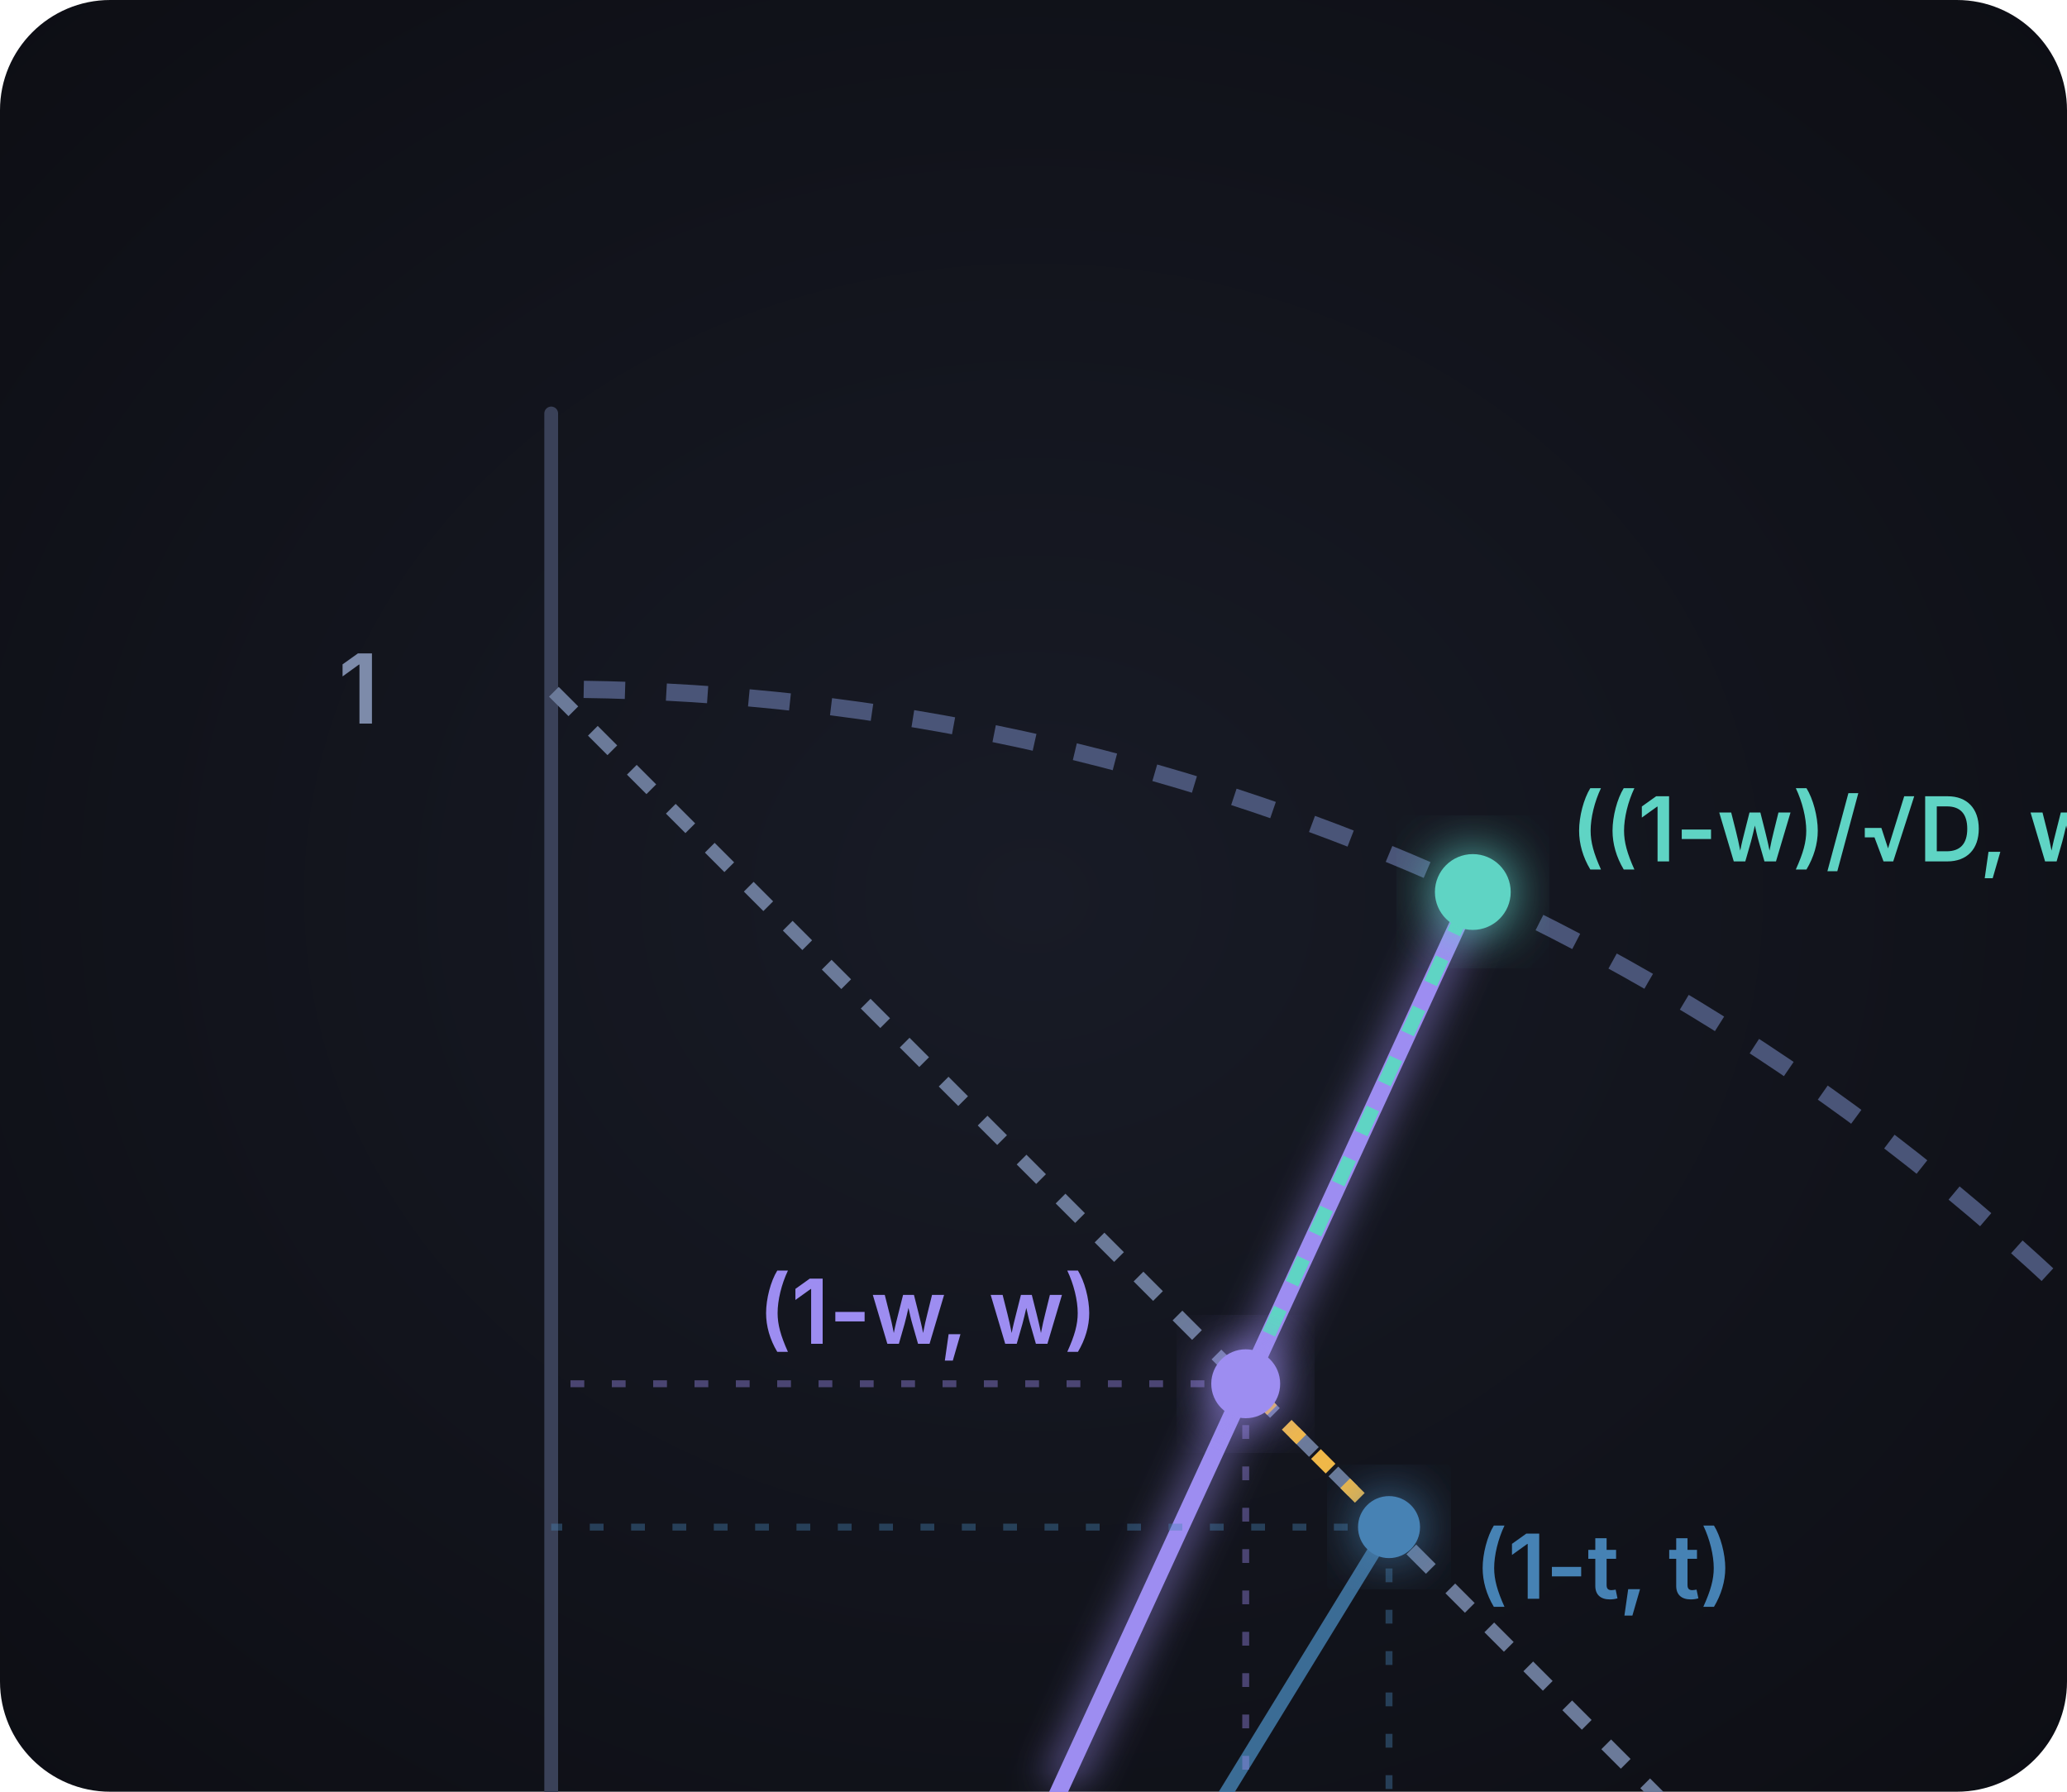
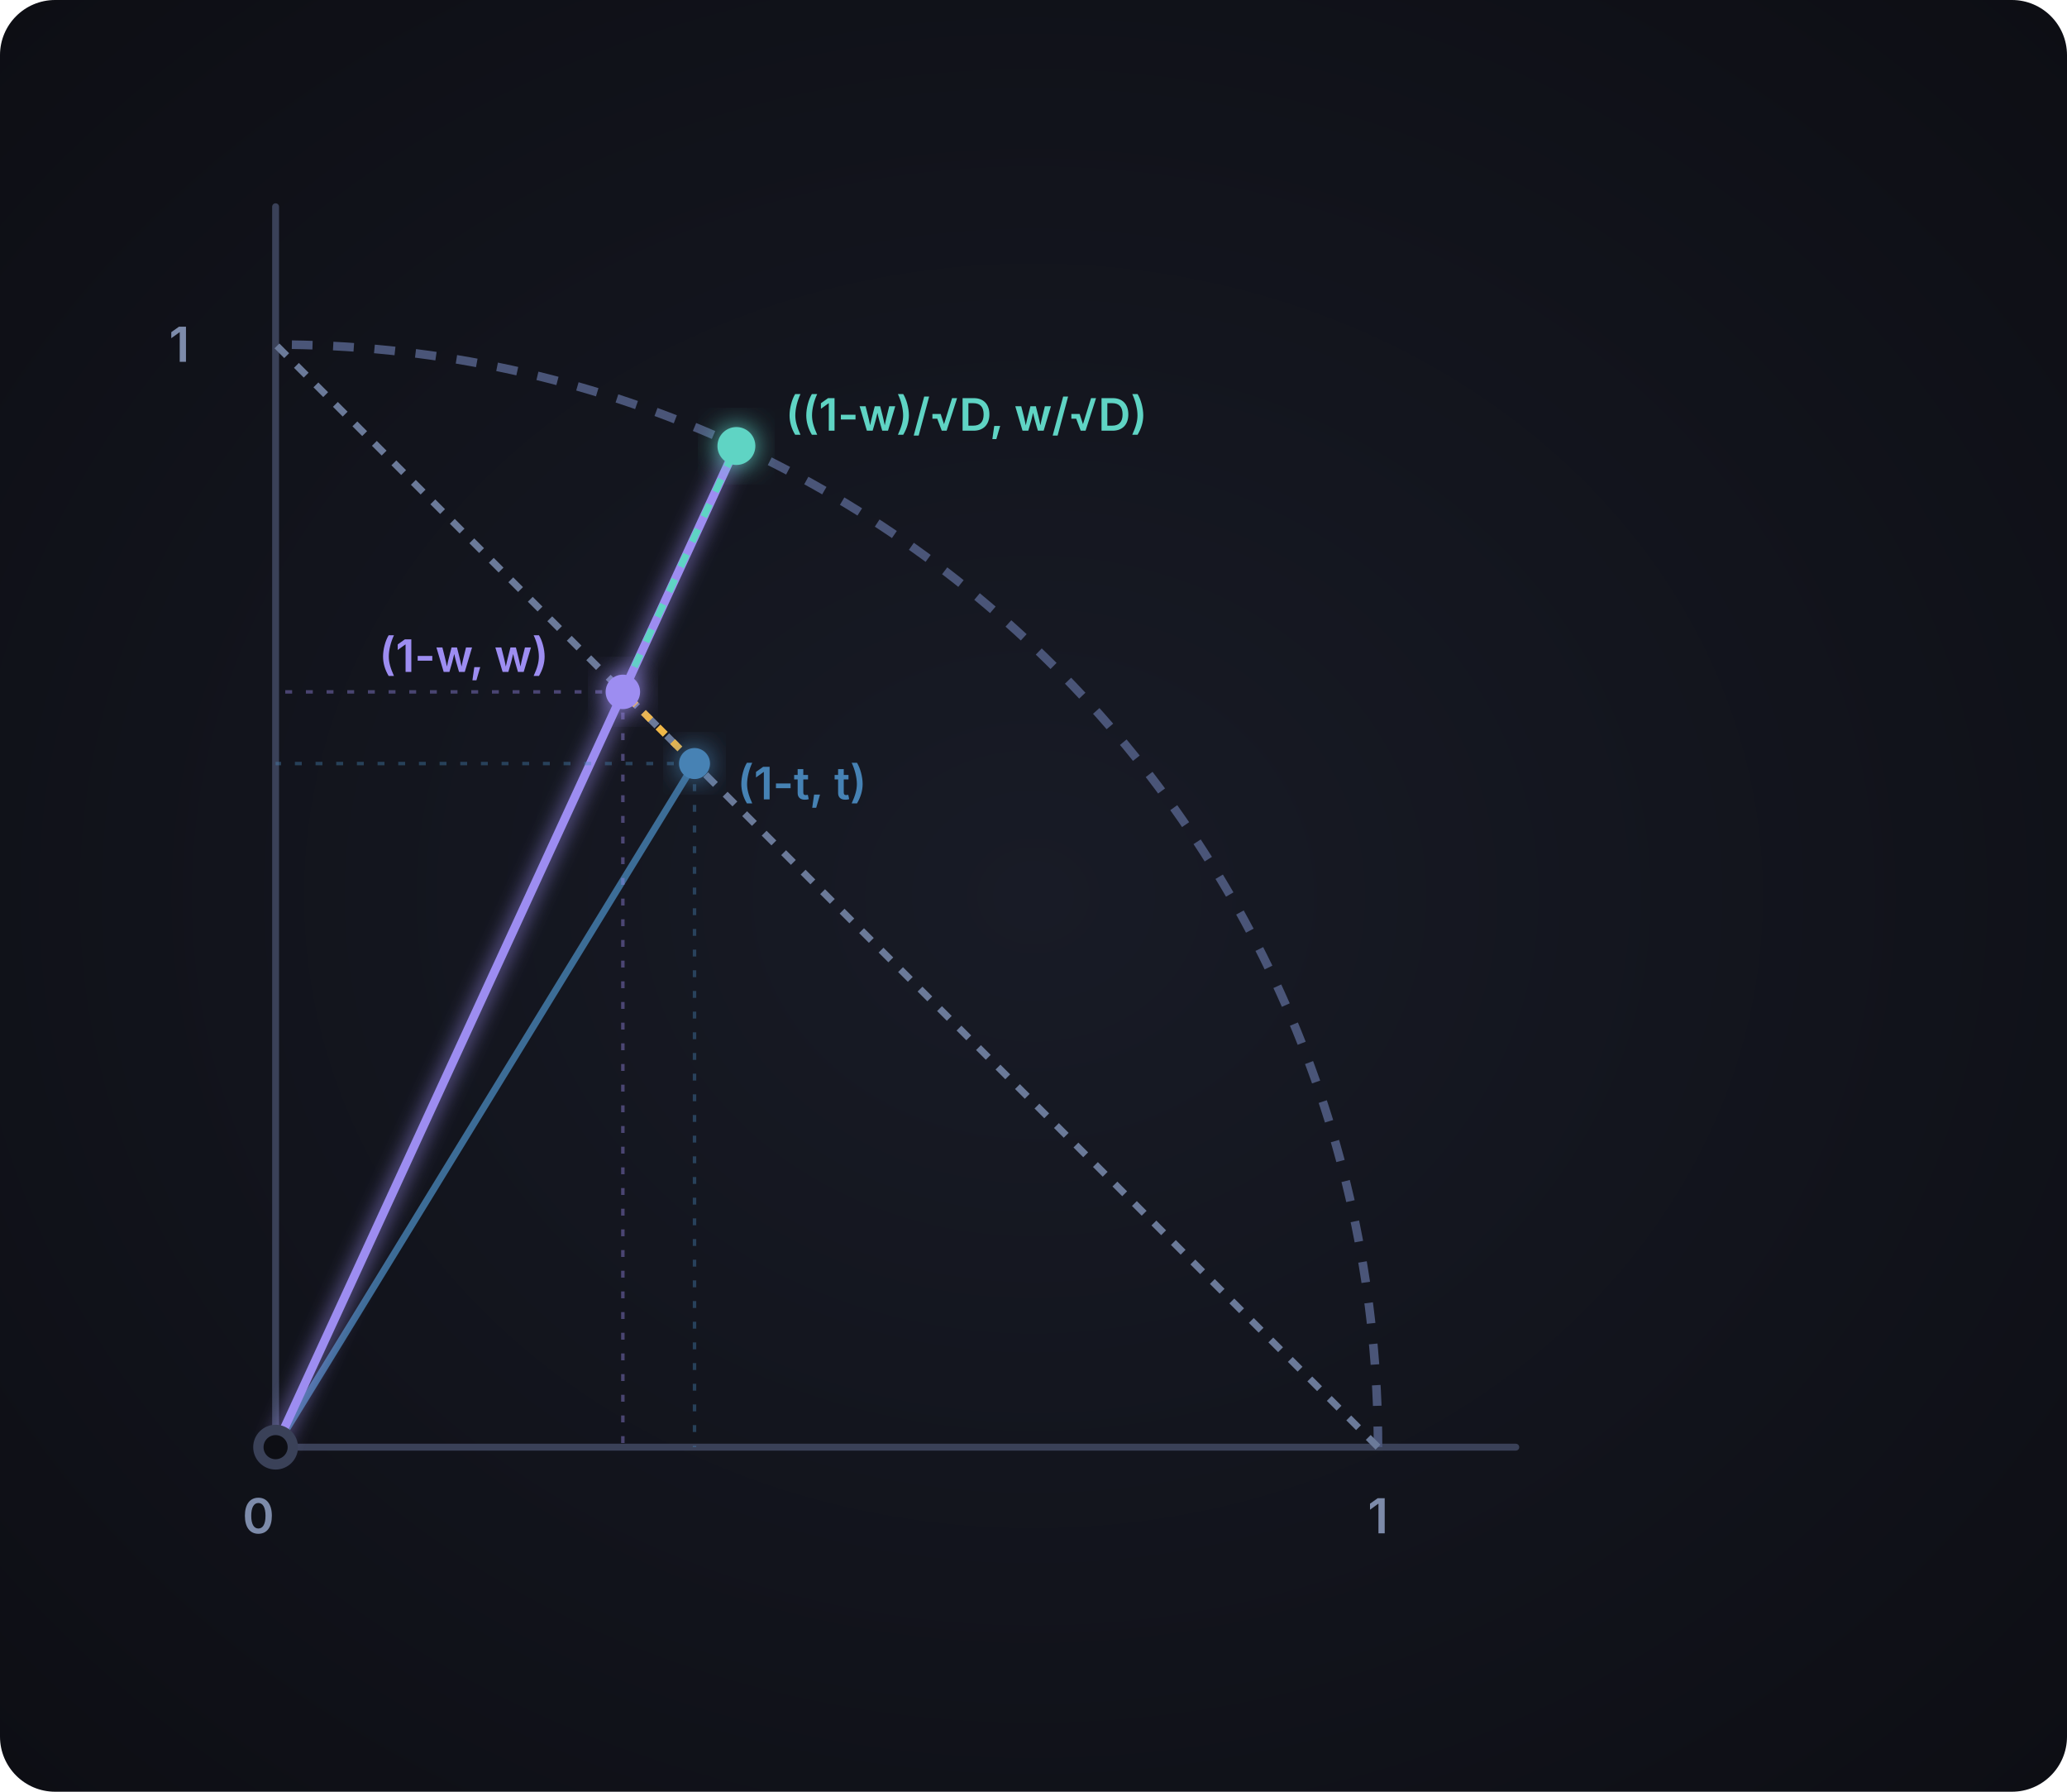
- <svg xmlns="http://www.w3.org/2000/svg" viewBox="0 0 300 260" width="100%" height="100%">
+ <svg xmlns="http://www.w3.org/2000/svg" viewBox="0 0 600 520" width="65%" height="65%">
  <defs>
    <radialGradient id="bgGrad" cx="50%" cy="50%" r="70%">
      <stop offset="0%" stop-color="#181B26" />
      <stop offset="100%" stop-color="#0D0E14" />
    </radialGradient>
    <filter id="glow" x="-20%" y="-20%" width="140%" height="140%">
      <feGaussianBlur stdDeviation="3" result="blur" />
      <feMerge>
        <feMergeNode in="blur" />
        <feMergeNode in="SourceGraphic" />
      </feMerge>
    </filter>
    <filter id="pointGlow" x="-50%" y="-50%" width="200%" height="200%">
      <feGaussianBlur stdDeviation="4" result="blur" />
      <feMerge>
        <feMergeNode in="blur" />
        <feMergeNode in="SourceGraphic" />
      </feMerge>
    </filter>
  </defs>
  <style>
    .axis { stroke: #3A4158; stroke-width: 2; stroke-linecap: round; }
    .grid-arc { fill: none; stroke: #2E354A; stroke-width: 1.5; }
    .unit-circle { fill: none; stroke: #4A5578; stroke-width: 2.5; stroke-dasharray: 6 6; }
    .diagonal-line { stroke: #6B7A99; stroke-width: 2; stroke-dasharray: 4 4; }

    .linear-ray { stroke: #4682B4; stroke-width: 2; opacity: 0.8; }
    .warped-ray { stroke: #9D8DF1; stroke-width: 2.5; }

    .proj-line { stroke: #F0B848; stroke-width: 2; stroke-dasharray: 3 3; }
    .radial-proj { stroke: #5FD4C4; stroke-width: 2; stroke-dasharray: 4 4; }

    .node-orig { fill: #0D0E14; stroke: #3A4158; stroke-width: 3; }
    .node-t { fill: #4682B4; filter: url(#pointGlow); }
    .node-w { fill: #9D8DF1; filter: url(#pointGlow); }
    .node-circle { fill: #5FD4C4; filter: url(#pointGlow); }

    .label-axis { fill: #7D8BAA; font-family: 'SF Pro Display', -apple-system, sans-serif; font-size: 14px; font-weight: 600; }
    .label-point { font-family: 'SF Pro Display', -apple-system, sans-serif; font-size: 13px; font-weight: 600; }
  </style>
-   <rect width="300" height="260" rx="16" fill="url(#bgGrad)" />
+   <rect width="600" height="520" rx="16" fill="url(#bgGrad)" />
  <g id="main-diagram">
    <line x1="80" y1="420" x2="440" y2="420" class="axis" />
    <line x1="80" y1="420" x2="80" y2="60" class="axis" />
    <path d="M 400 420 A 320 320 0 0 0 80 100" class="unit-circle" />
    <line x1="400" y1="420" x2="80" y2="100" class="diagonal-line" />
    <line x1="80" y1="420" x2="201.6" y2="221.6" class="linear-ray" />
    <line x1="80" y1="420" x2="213.76" y2="129.44" class="warped-ray" filter="url(#glow)" />
    <line x1="201.6" y1="221.6" x2="180.8" y2="200.8" class="proj-line" />
    <line x1="180.8" y1="200.8" x2="213.76" y2="129.44" class="radial-proj" />
    <line x1="180.8" y1="200.8" x2="180.8" y2="420" stroke="#9D8DF1" stroke-width="1" stroke-dasharray="2 4" opacity="0.4" />
    <line x1="180.8" y1="200.8" x2="80" y2="200.8" stroke="#9D8DF1" stroke-width="1" stroke-dasharray="2 4" opacity="0.4" />
    <line x1="201.6" y1="221.6" x2="201.6" y2="420" stroke="#4682B4" stroke-width="1" stroke-dasharray="2 4" opacity="0.4" />
    <line x1="201.6" y1="221.6" x2="80" y2="221.6" stroke="#4682B4" stroke-width="1" stroke-dasharray="2 4" opacity="0.4" />
    <circle cx="80" cy="420" r="5" class="node-orig" />
    <circle cx="201.6" cy="221.6" r="4.5" class="node-t" />
    <circle cx="180.8" cy="200.8" r="5" class="node-w" />
    <circle cx="213.76" cy="129.44" r="5.5" class="node-circle" />
    <text x="75" y="445" class="label-axis" text-anchor="middle">0</text>
    <text x="400" y="445" class="label-axis" text-anchor="middle">1</text>
    <text x="55" y="105" class="label-axis" text-anchor="end">1</text>
    <text x="214" y="232" class="label-point" fill="#4682B4">(1-t, t)</text>
    <text x="110" y="195" class="label-point" fill="#9D8DF1">(1-w, w)</text>
    <text x="228" y="125" class="label-point" fill="#5FD4C4">((1-w)/√D, w/√D)</text>
  </g>
</svg>
